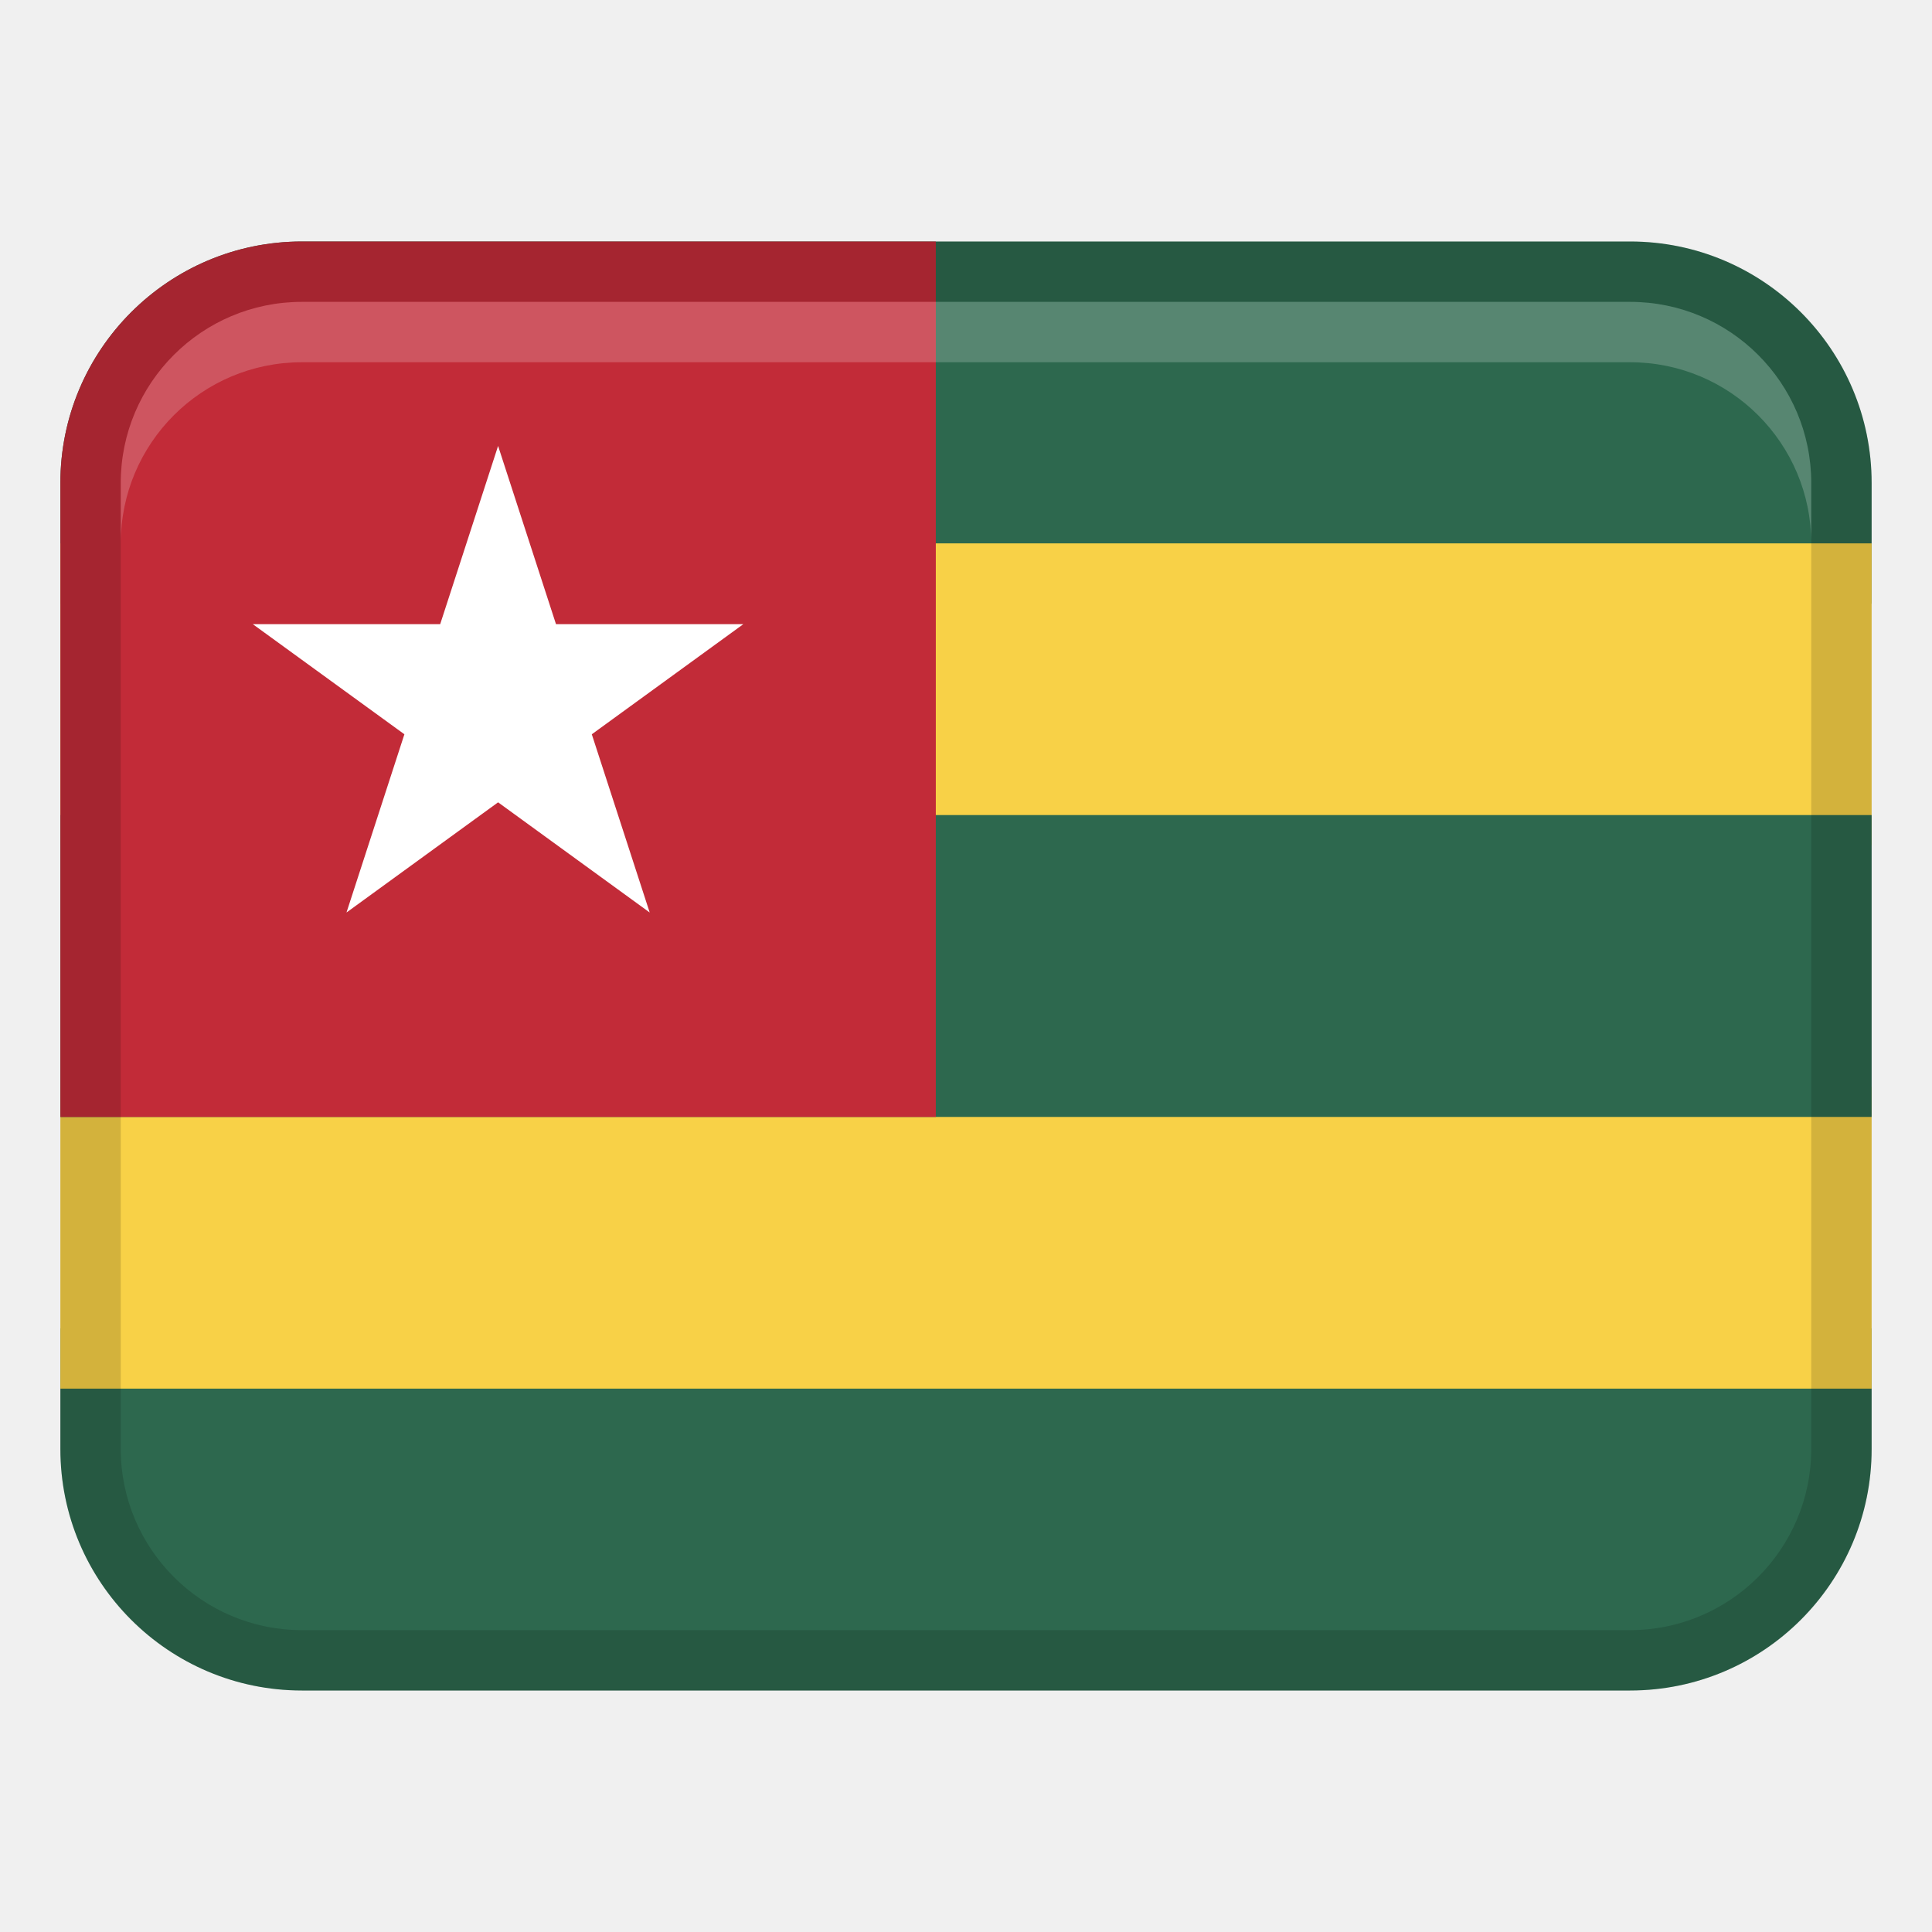
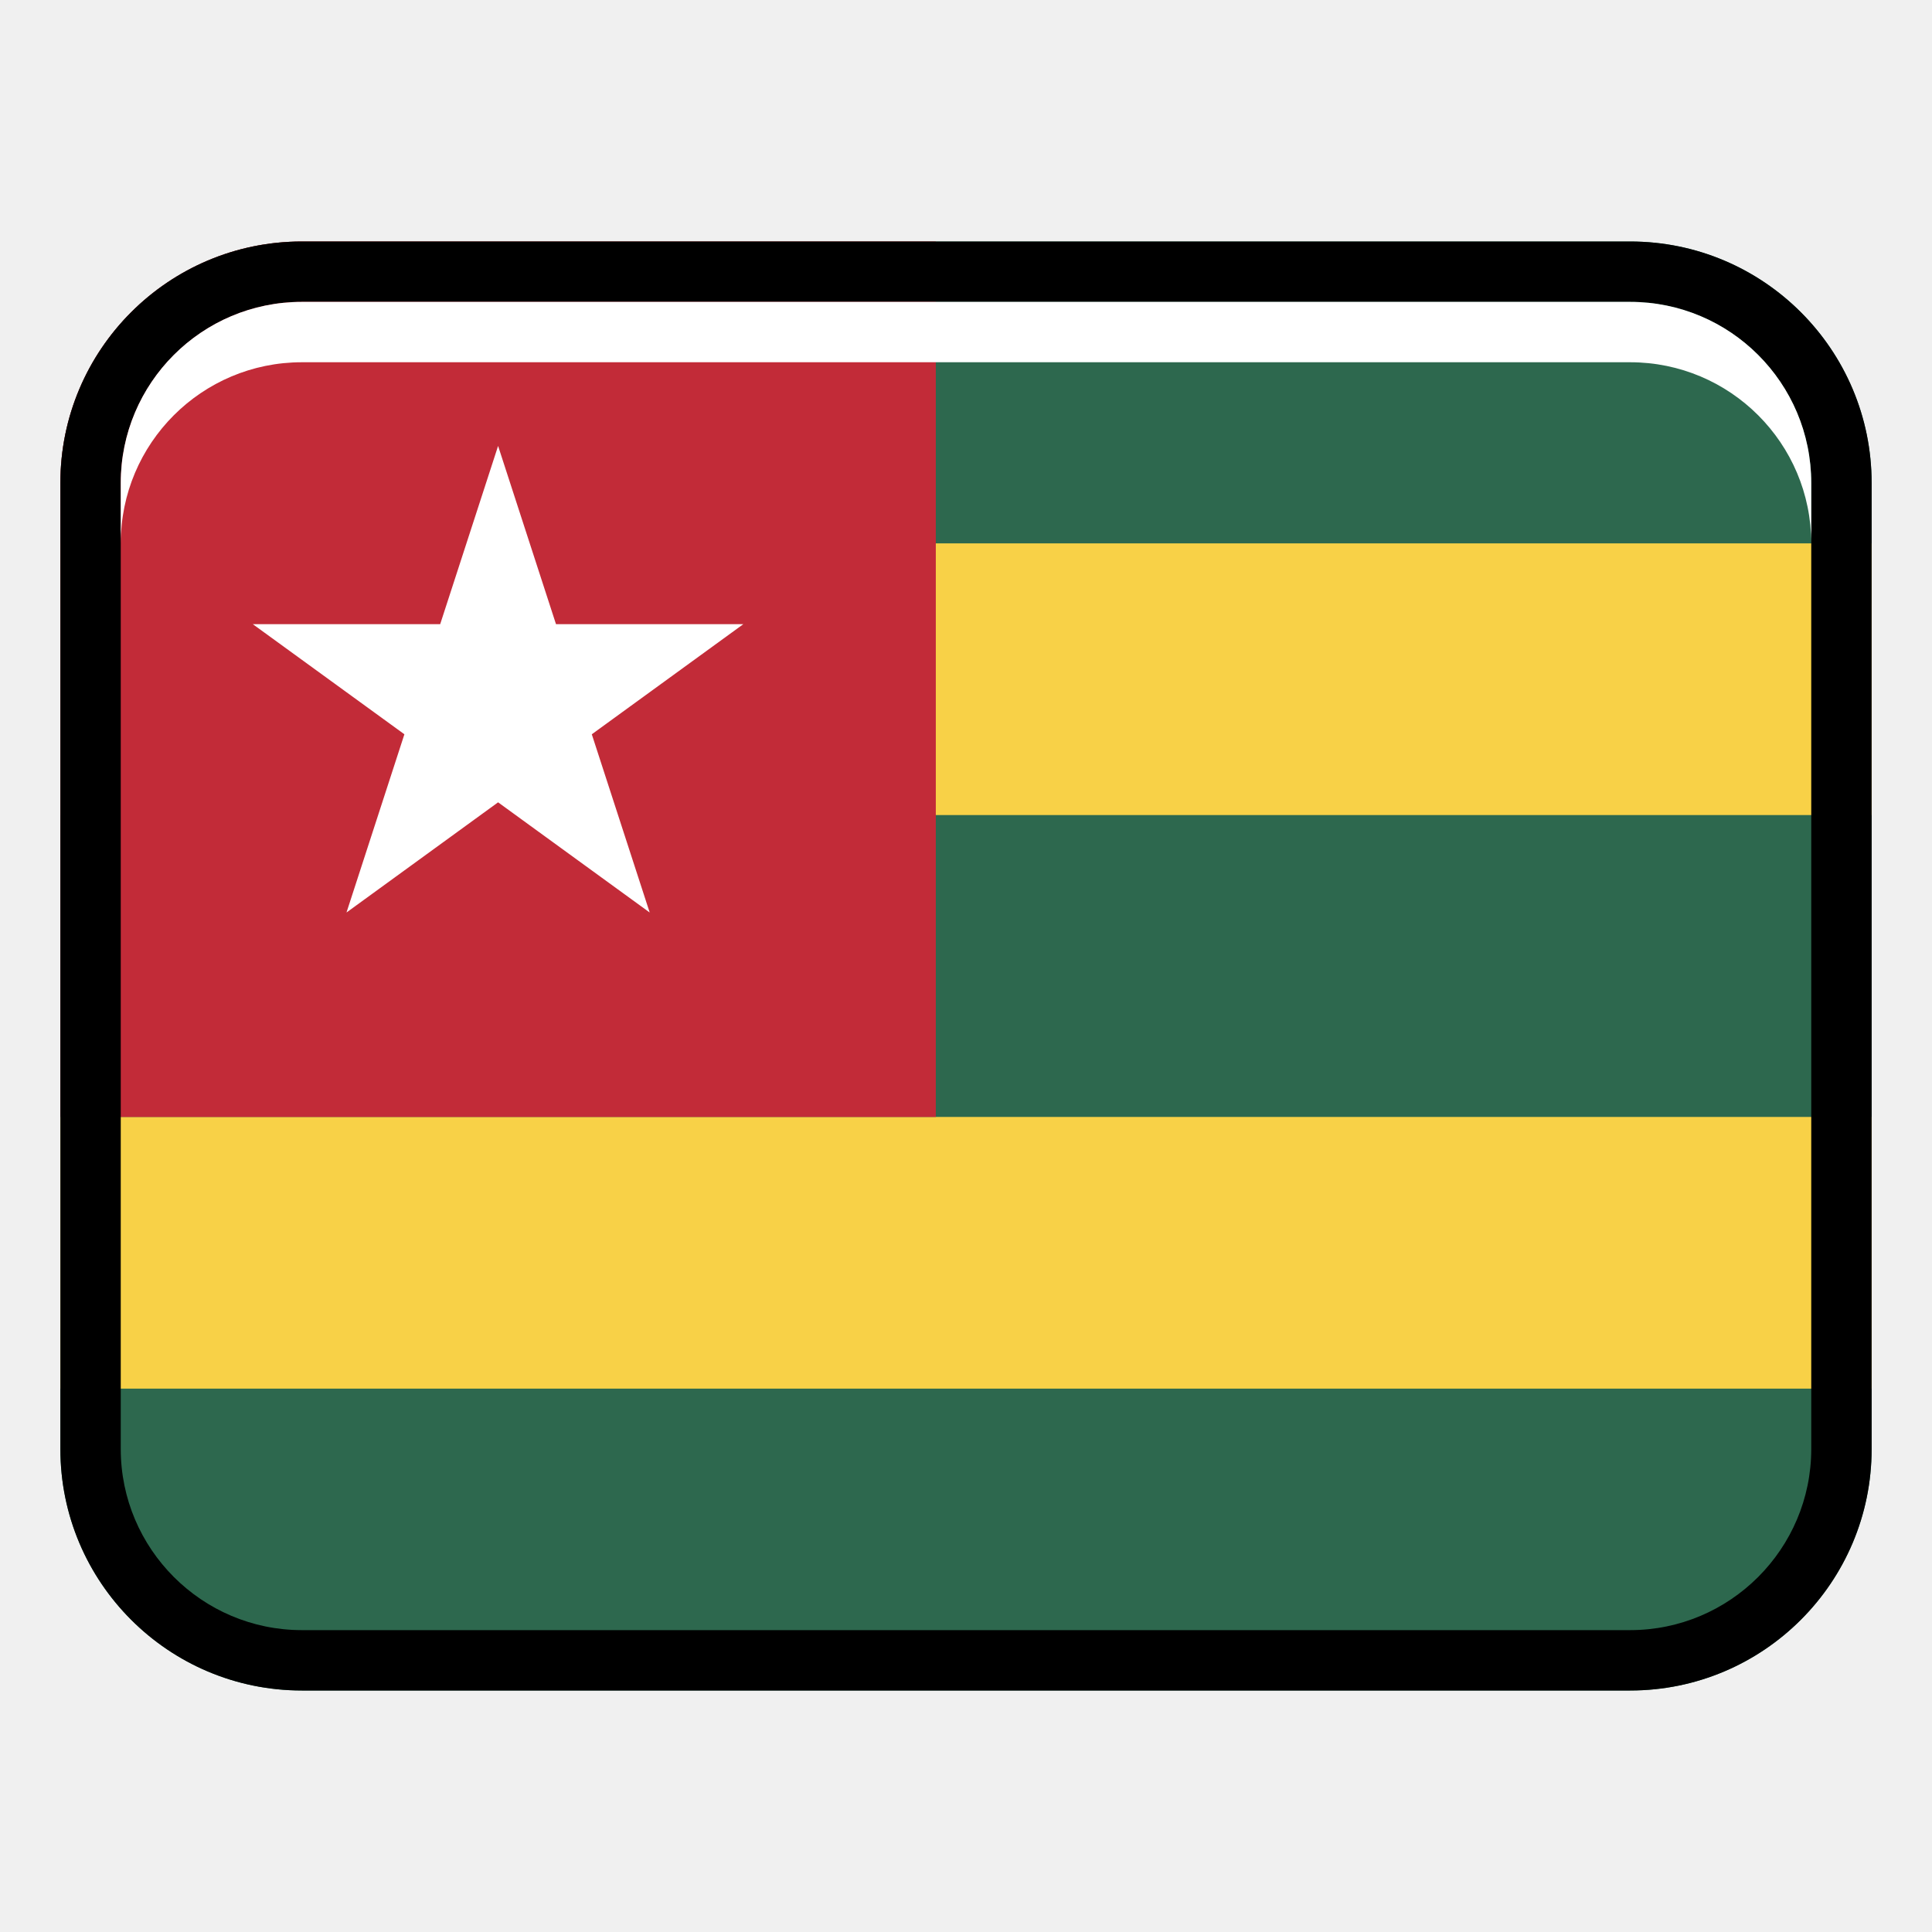
<svg xmlns="http://www.w3.org/2000/svg" width="32" height="32" viewBox="0 0 32 32">
  <g class="nc-icon-wrapper">
    <path d="M5,4H27c2.208,0,4,1.792,4,4v2H1v-2c0-2.208,1.792-4,4-4Z" fill="#2d684e" />
    <path d="M5,22H27c2.208,0,4,1.792,4,4v2H1v-2c0-2.208,1.792-4,4-4Z" transform="rotate(180 16 25)" fill="#2d684e" />
    <path fill="#f8d147" d="M1 18H31V23H1z" />
    <path fill="#f8d147" d="M1 9H31V14H1z" />
    <path fill="#2d684e" d="M1 13.5H31V18.5H1z" />
    <path d="M5,4H15.5v14.5H1V8c0-2.208,1.792-4,4-4Z" fill="#c22b38" />
-     <path d="M27,4H5c-2.209,0-4,1.791-4,4V24c0,2.209,1.791,4,4,4H27c2.209,0,4-1.791,4-4V8c0-2.209-1.791-4-4-4Zm3,20c0,1.654-1.346,3-3,3H5c-1.654,0-3-1.346-3-3V8c0-1.654,1.346-3,3-3H27c1.654,0,3,1.346,3,3V24Z" opacity=".15" />
-     <path d="M27,5H5c-1.657,0-3,1.343-3,3v1c0-1.657,1.343-3,3-3H27c1.657,0,3,1.343,3,3v-1c0-1.657-1.343-3-3-3Z" fill="#fff" opacity=".2" />
+     <path d="M27,4H5c-2.209,0-4,1.791-4,4V24c0,2.209,1.791,4,4,4H27c2.209,0,4-1.791,4-4V8c0-2.209-1.791-4-4-4Zm3,20c0,1.654-1.346,3-3,3H5c-1.654,0-3-1.346-3-3V8c0-1.654,1.346-3,3-3H27c1.654,0,3,1.346,3,3V24Z" opacitj=".15" />
+     <path d="M27,5H5c-1.657,0-3,1.343-3,3v1c0-1.657,1.343-3,3-3H27c1.657,0,3,1.343,3,3v-1c0-1.657-1.343-3-3-3Z" fill="#fff" opacitj=".2" />
    <path fill="#fff" d="M9.802 12.162L12.312 10.338 9.209 10.338 8.25 7.386 7.291 10.338 4.187 10.338 6.698 12.162 5.739 15.114 8.25 13.289 10.761 15.114 9.802 12.162z" />
  </g>
</svg>
